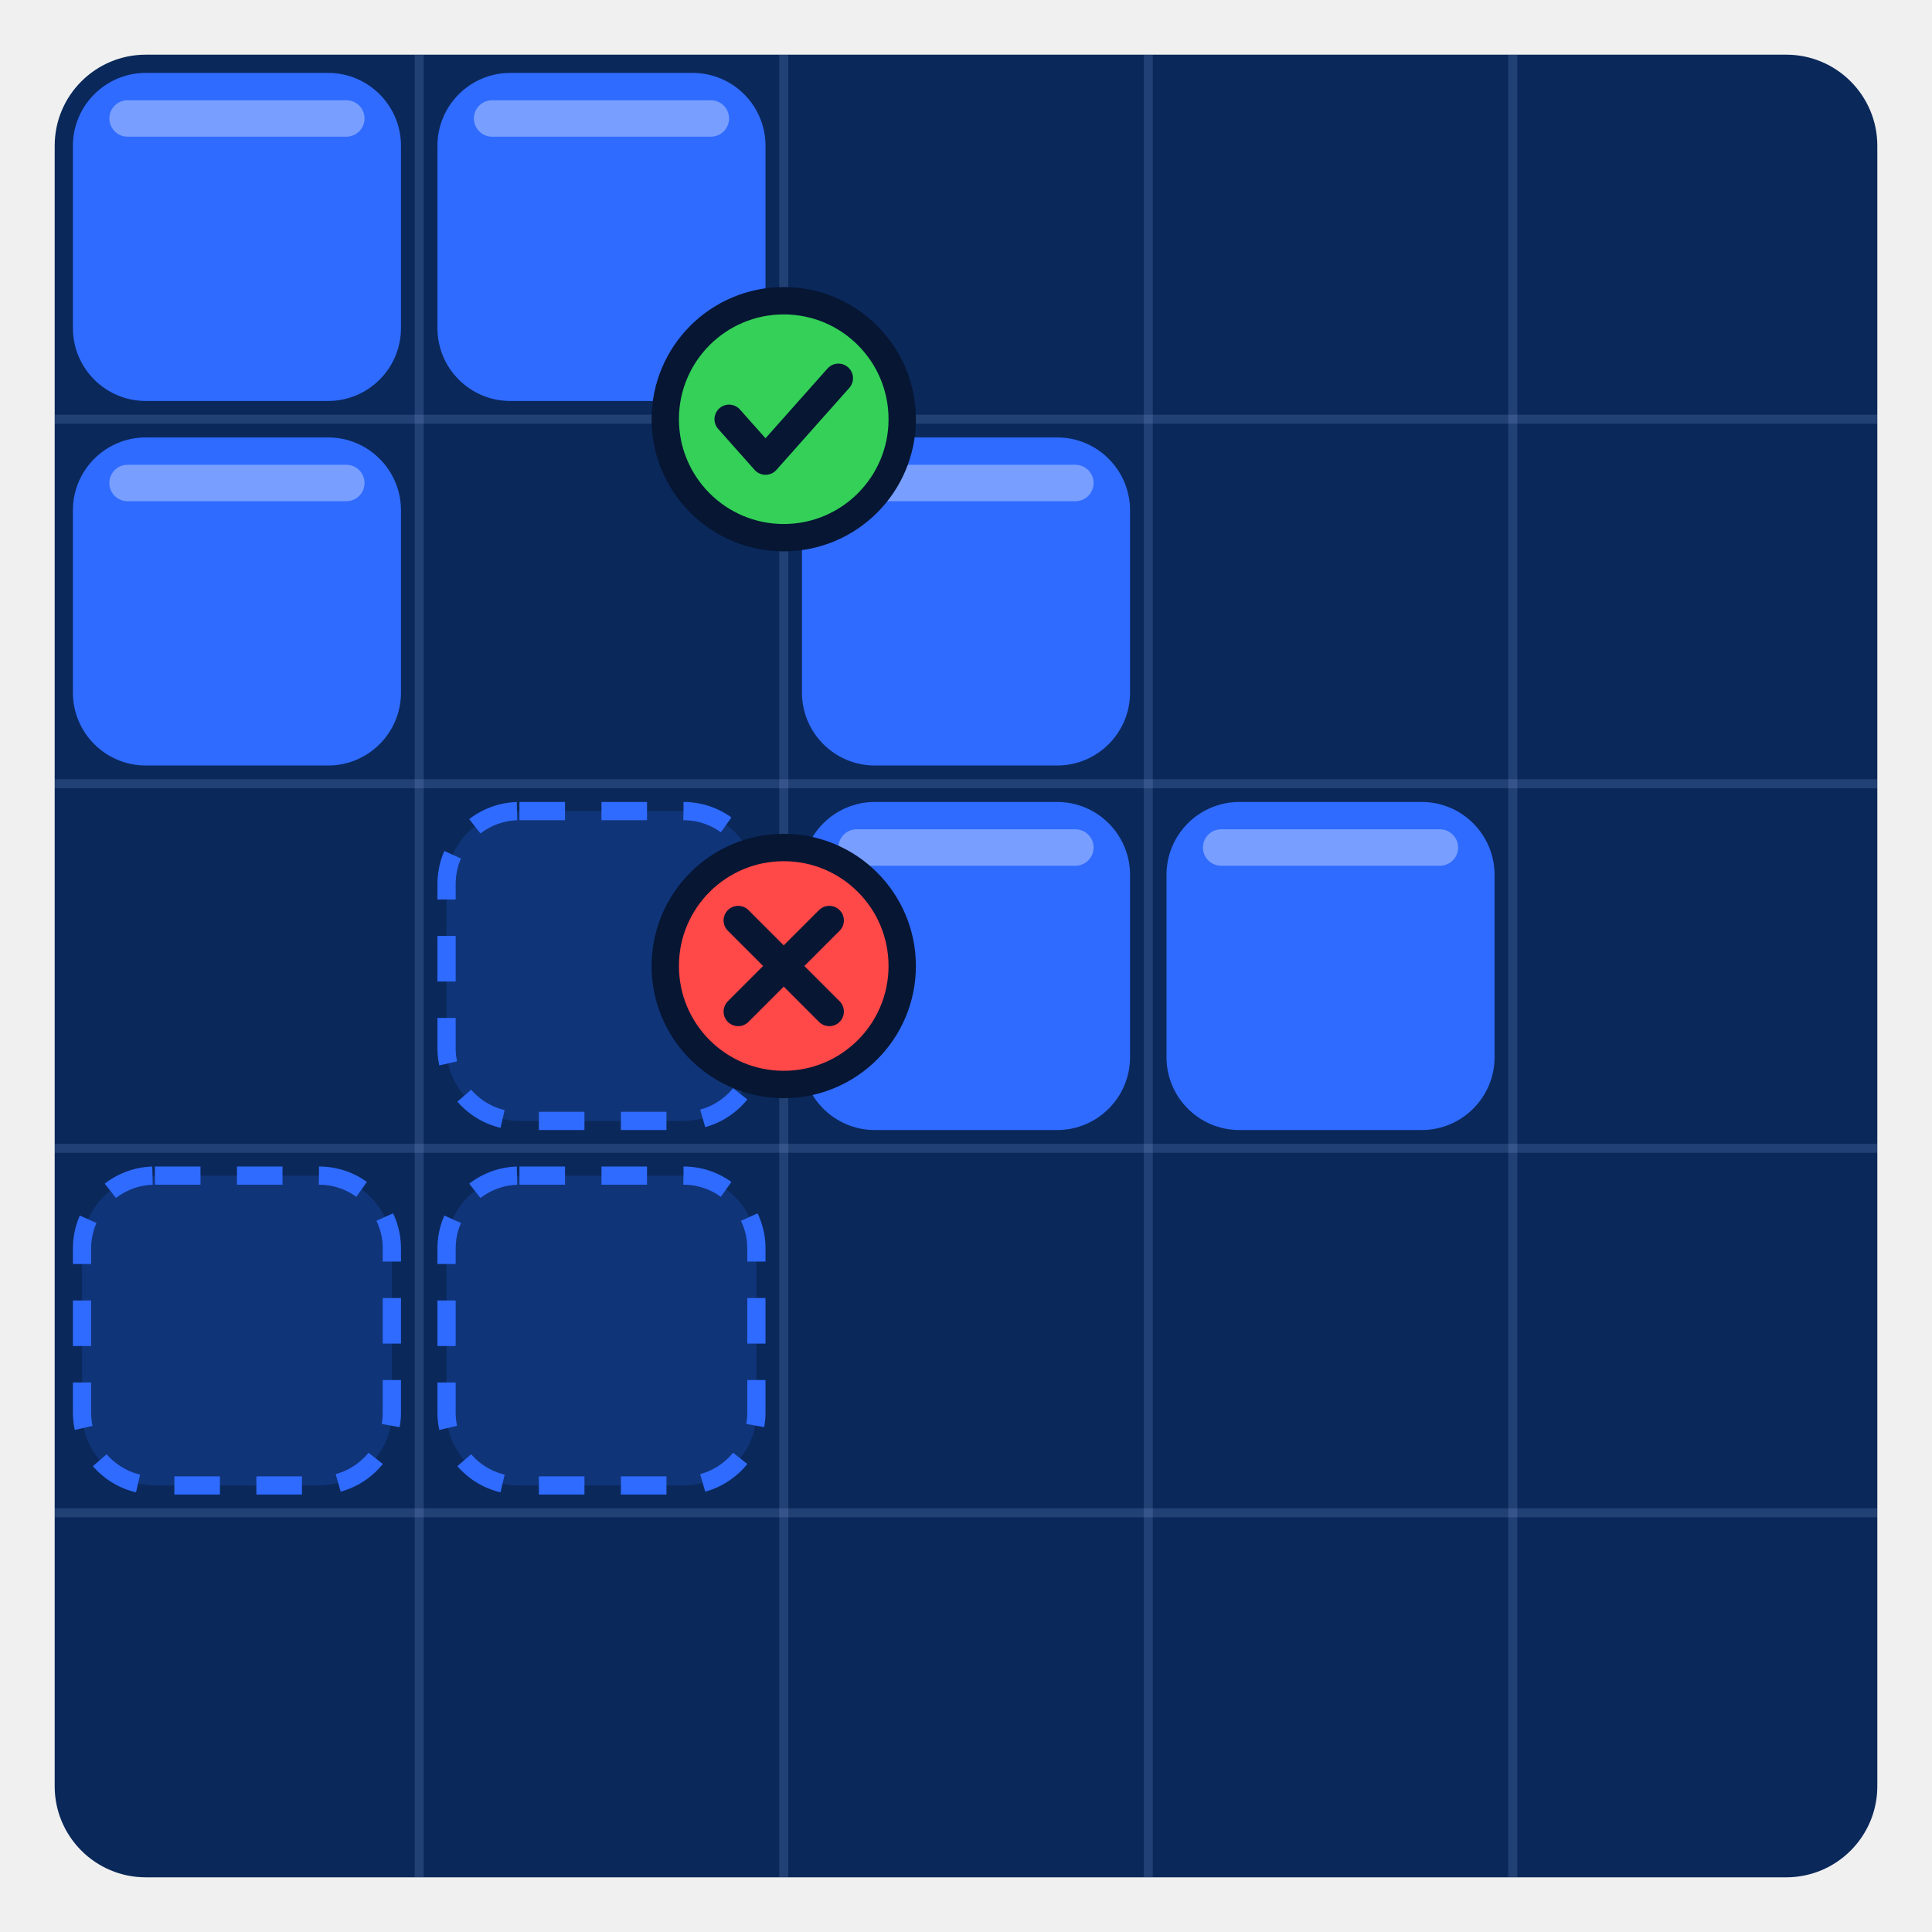
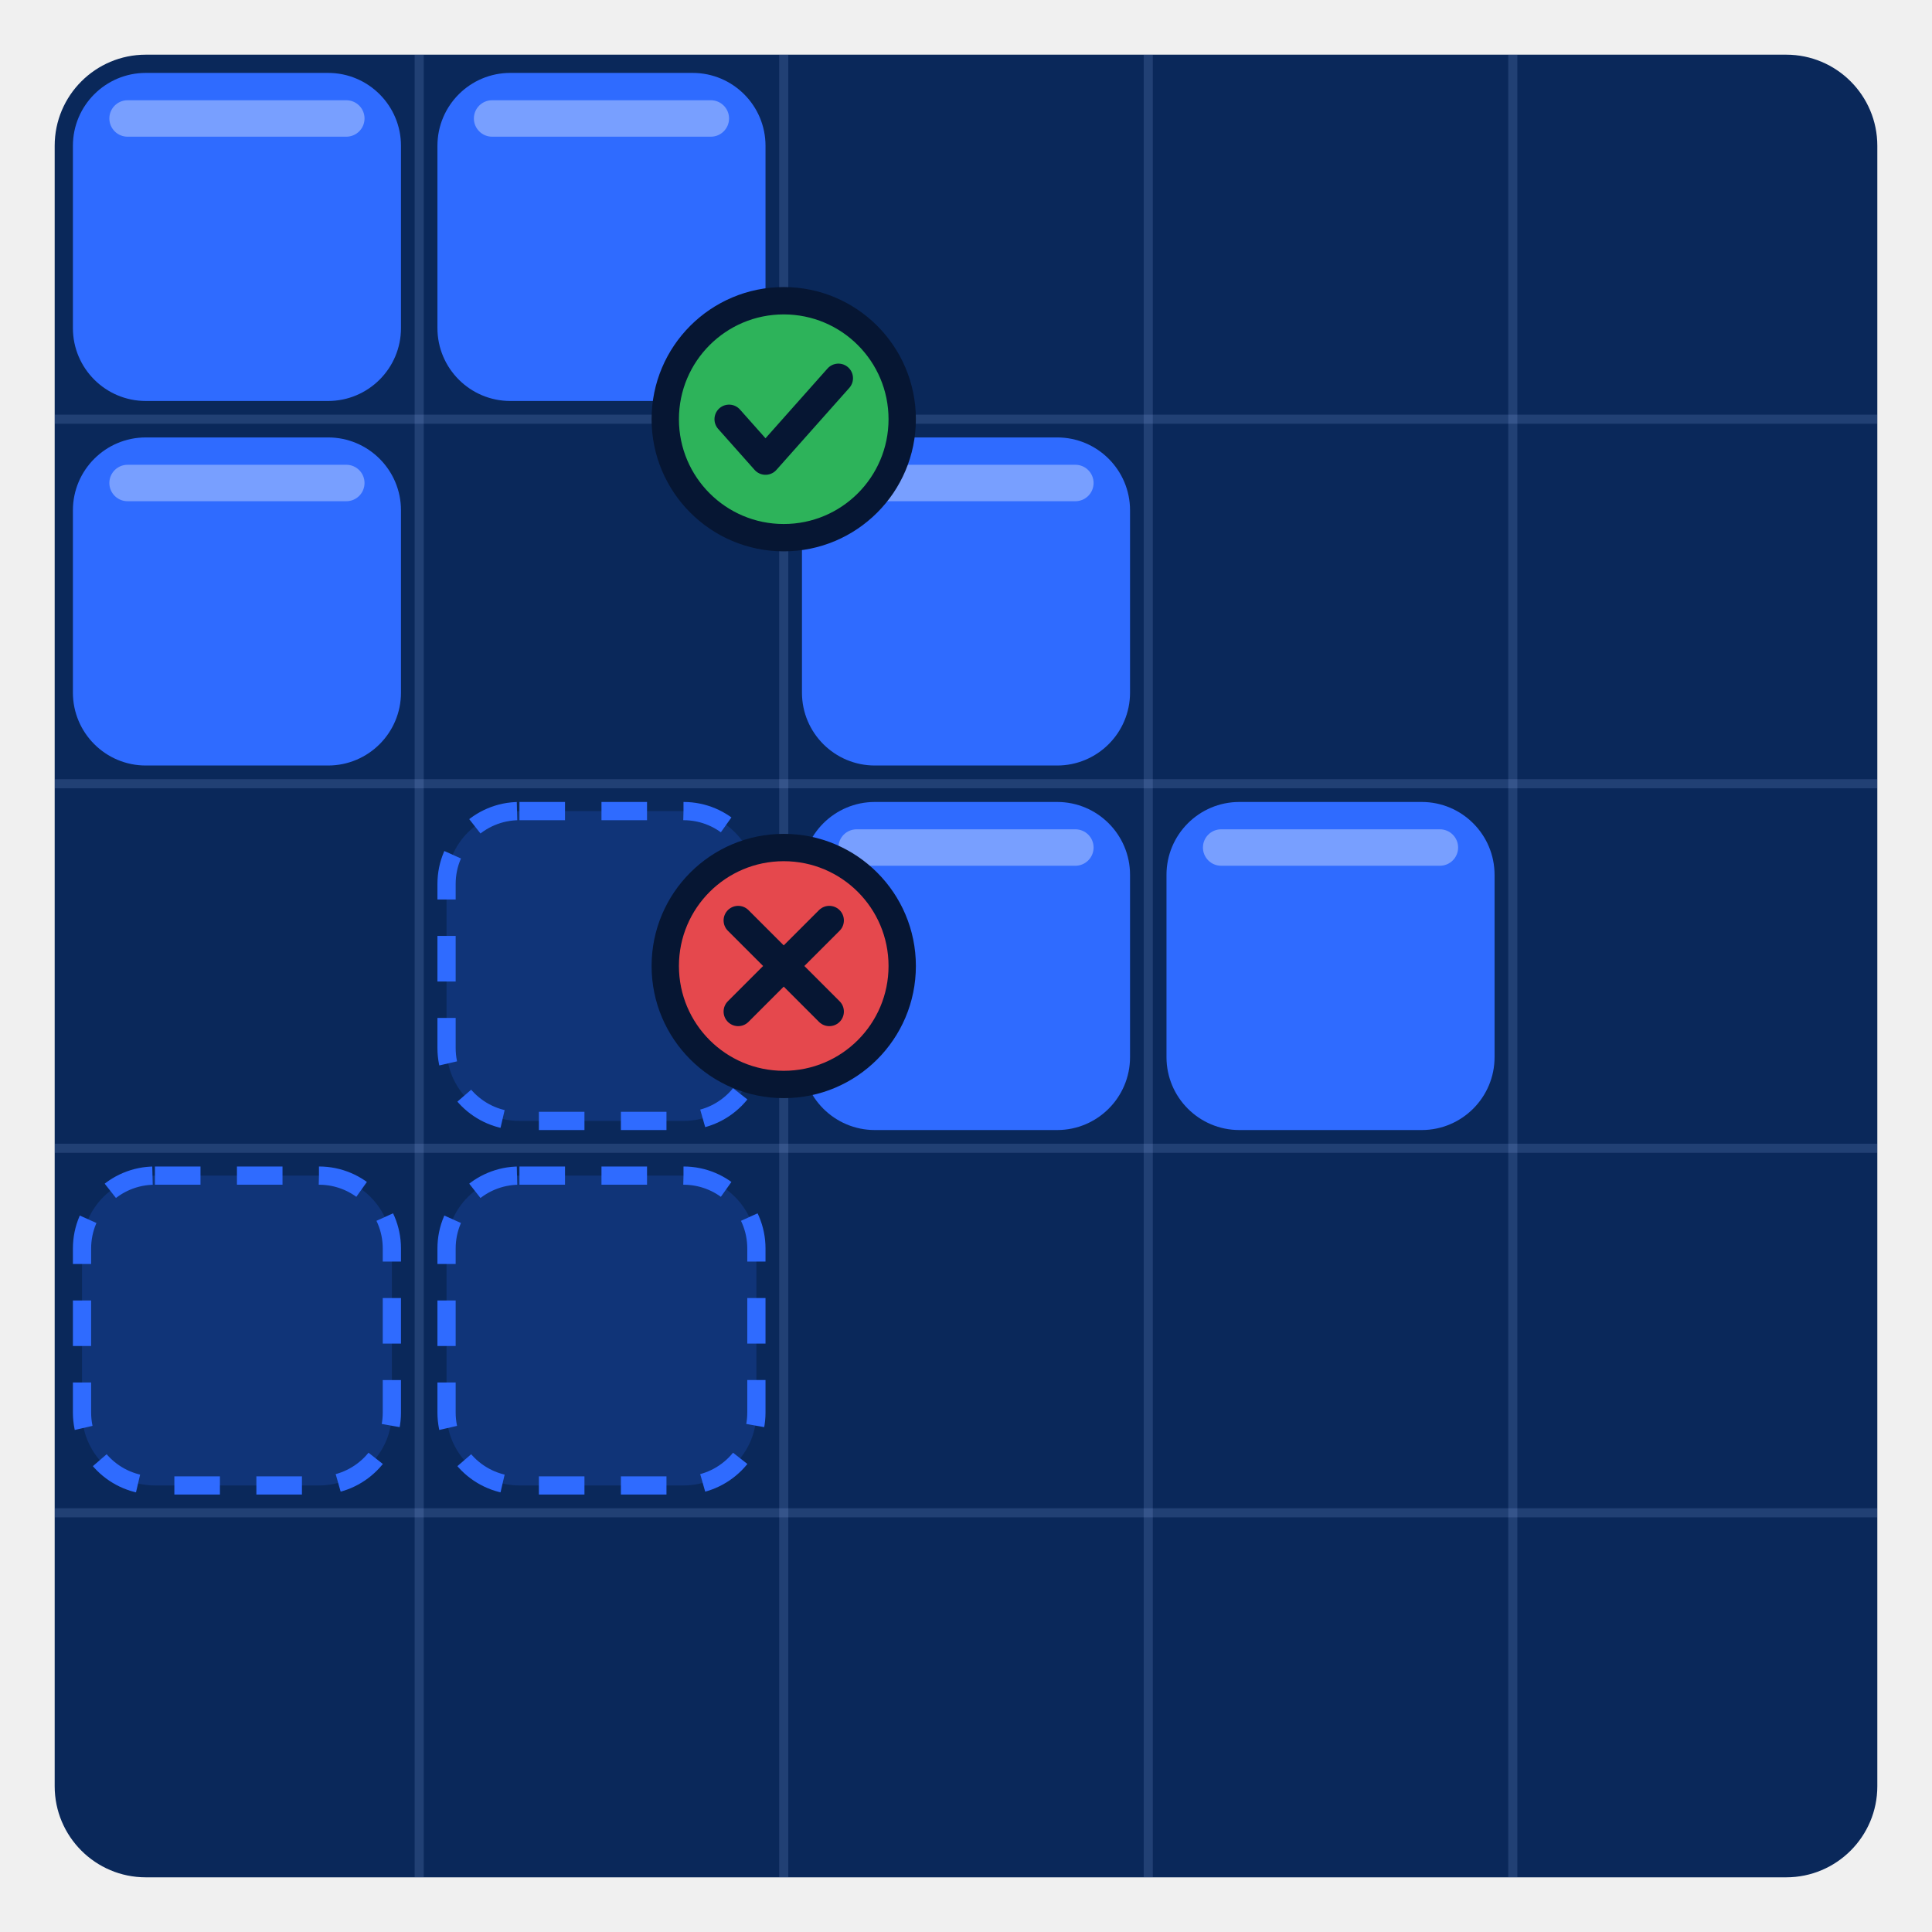
<svg xmlns="http://www.w3.org/2000/svg" viewBox="-6 -6 212 212" role="img" aria-label="Same colour: corners may touch, edges may not">
  <rect width="200" height="200" rx="10" fill="#0a285a" />
  <line x1="40" y1="0" x2="40" y2="200" stroke="#a0beff" stroke-opacity=".16" />
  <line x1="0" y1="40" x2="200" y2="40" stroke="#a0beff" stroke-opacity=".16" />
  <line x1="80" y1="0" x2="80" y2="200" stroke="#a0beff" stroke-opacity=".16" />
  <line x1="0" y1="80" x2="200" y2="80" stroke="#a0beff" stroke-opacity=".16" />
  <line x1="120" y1="0" x2="120" y2="200" stroke="#a0beff" stroke-opacity=".16" />
  <line x1="0" y1="120" x2="200" y2="120" stroke="#a0beff" stroke-opacity=".16" />
  <line x1="160" y1="0" x2="160" y2="200" stroke="#a0beff" stroke-opacity=".16" />
  <line x1="0" y1="160" x2="200" y2="160" stroke="#a0beff" stroke-opacity=".16" />
  <rect x="2" y="2" width="36" height="36" rx="8" fill="#2f6bff" />
  <rect x="6" y="5" width="28" height="4" rx="2" fill="#fff" fill-opacity=".35" />
  <rect x="42" y="2" width="36" height="36" rx="8" fill="#2f6bff" />
  <rect x="46" y="5" width="28" height="4" rx="2" fill="#fff" fill-opacity=".35" />
  <rect x="2" y="42" width="36" height="36" rx="8" fill="#2f6bff" />
  <rect x="6" y="45" width="28" height="4" rx="2" fill="#fff" fill-opacity=".35" />
  <rect x="82" y="42" width="36" height="36" rx="8" fill="#2f6bff" />
  <rect x="86" y="45" width="28" height="4" rx="2" fill="#fff" fill-opacity=".35" />
  <rect x="82" y="82" width="36" height="36" rx="8" fill="#2f6bff" />
  <rect x="86" y="85" width="28" height="4" rx="2" fill="#fff" fill-opacity=".35" />
  <rect x="122" y="82" width="36" height="36" rx="8" fill="#2f6bff" />
  <rect x="126" y="85" width="28" height="4" rx="2" fill="#fff" fill-opacity=".35" />
  <rect x="3" y="123" width="34" height="34" rx="8" fill="#2f6bff" fill-opacity=".18" stroke="#2f6bff" stroke-width="2" stroke-dasharray="5 4" />
  <rect x="43" y="123" width="34" height="34" rx="8" fill="#2f6bff" fill-opacity=".18" stroke="#2f6bff" stroke-width="2" stroke-dasharray="5 4" />
  <rect x="43" y="83" width="34" height="34" rx="8" fill="#2f6bff" fill-opacity=".18" stroke="#2f6bff" stroke-width="2" stroke-dasharray="5 4" />
-   <circle cx="80" cy="40" r="13" fill="#34d058" stroke="#061633" stroke-width="3" />
+   <circle cx="80" cy="40" r="13" fill="#2db35a" stroke="#061633" stroke-width="3" />
  <path d="M74 40 l4 4.5 l8 -9" fill="none" stroke="#061633" stroke-width="3.2" stroke-linecap="round" stroke-linejoin="round" />
-   <circle cx="80" cy="100.0" r="13" fill="#ff4848" stroke="#061633" stroke-width="3" />
+   <circle cx="80" cy="100.0" r="13" fill="#e5484d" stroke="#061633" stroke-width="3" />
  <path d="M75 95.0 l10 10 M85 95.0 l-10 10" stroke="#061633" stroke-width="3.2" stroke-linecap="round" />
</svg>
